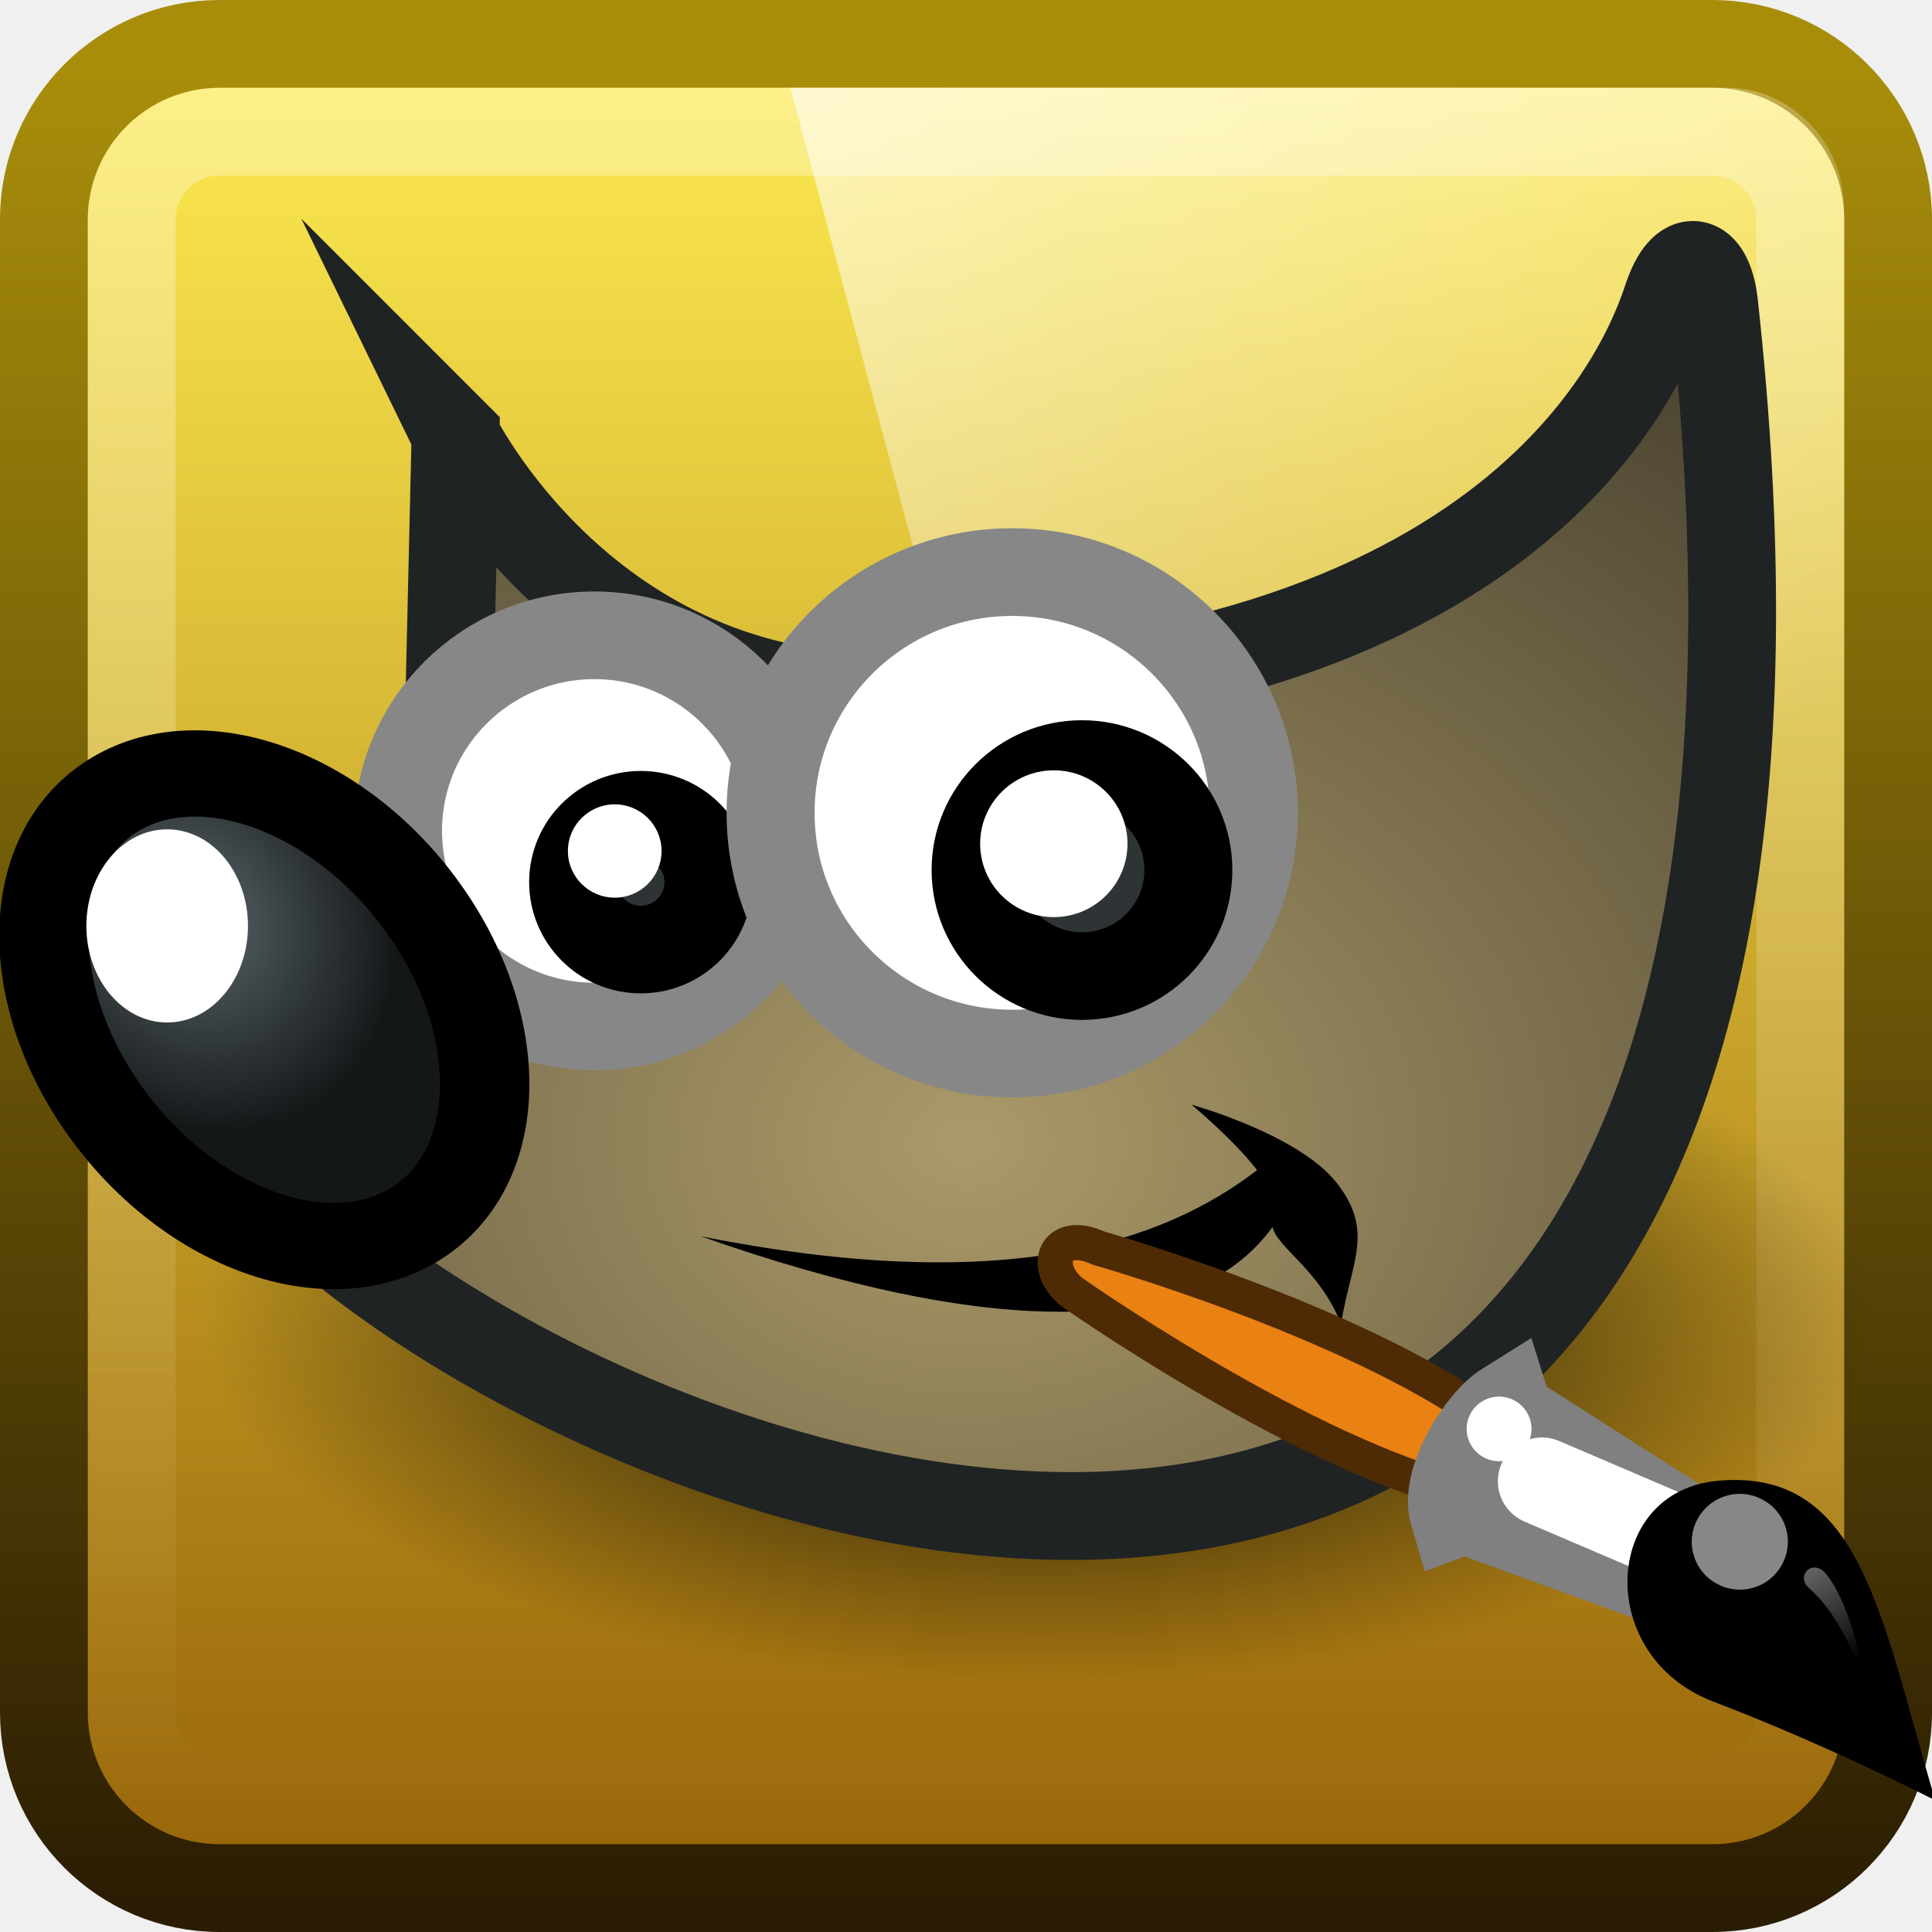
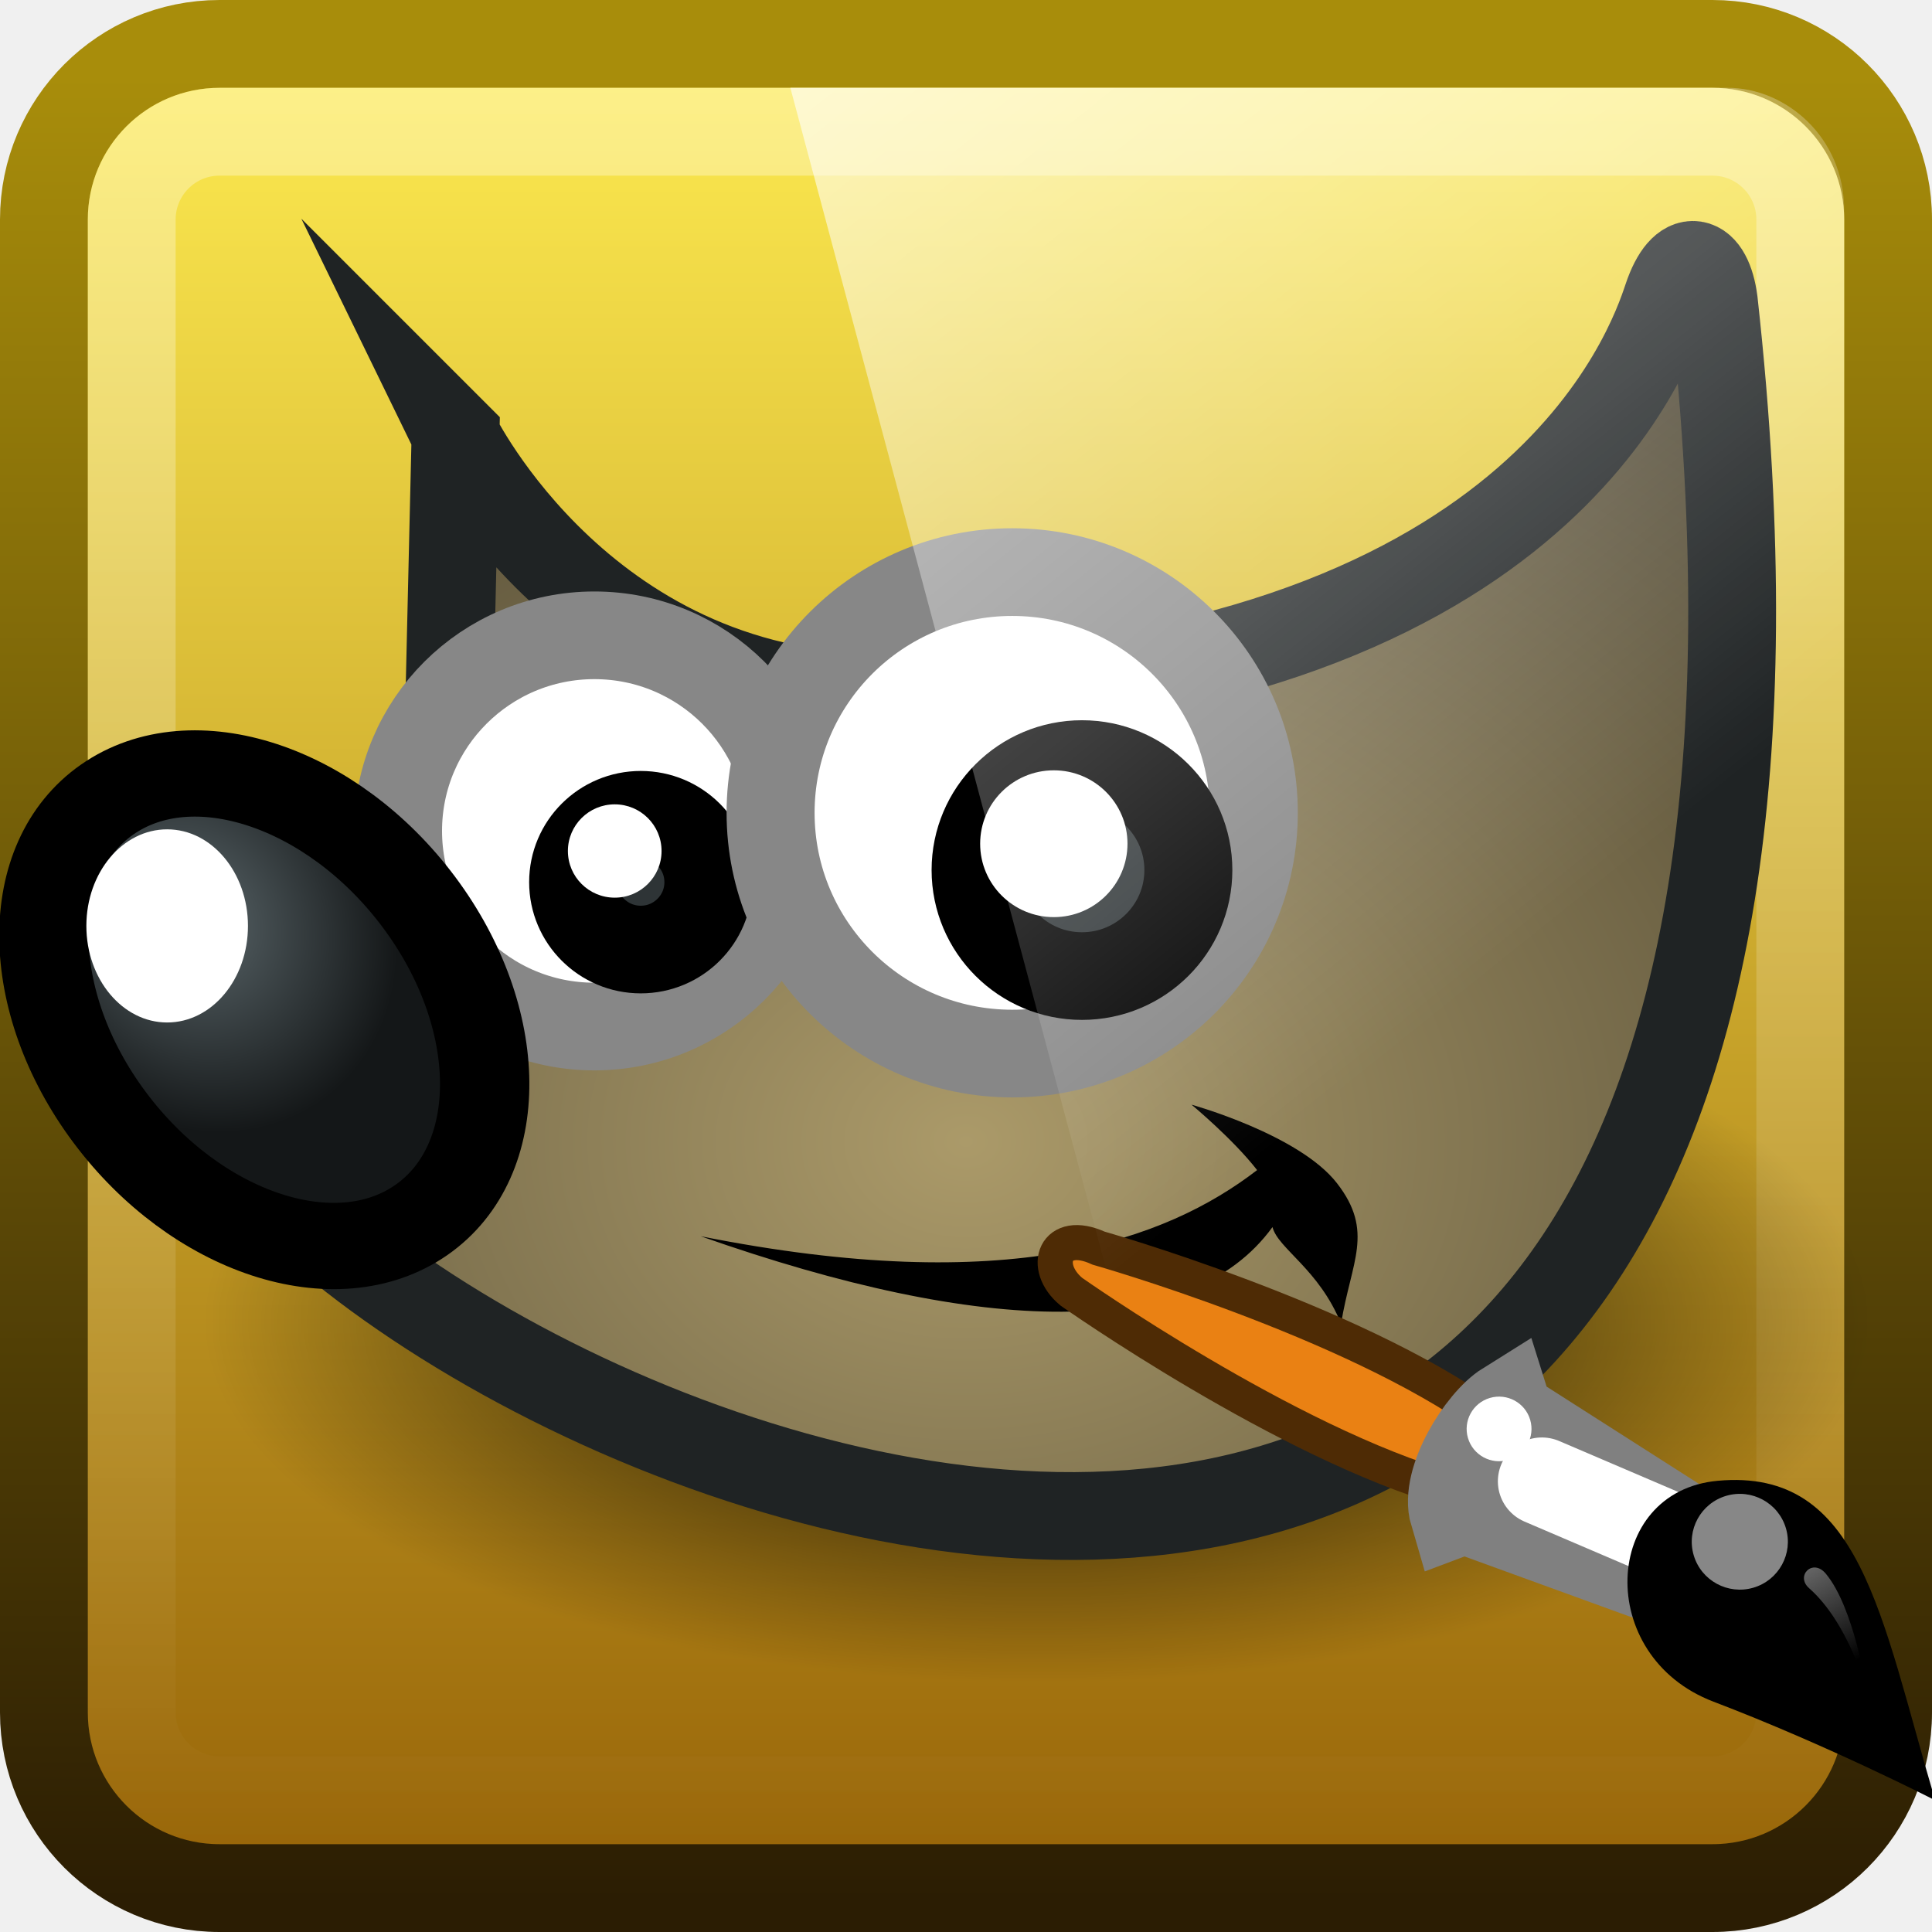
<svg xmlns="http://www.w3.org/2000/svg" xmlns:xlink="http://www.w3.org/1999/xlink" width="22" height="22" id="svg3472" version="1.1">
  <defs id="defs3474">
    <linearGradient id="linearGradient3871">
      <stop id="stop3873" offset="0" style="stop-color:#ab9a69;stop-opacity:1" />
      <stop id="stop3875" offset="1" style="stop-color:#221f19;stop-opacity:1;" />
    </linearGradient>
    <linearGradient y2="25.487" y1="-5.714" x2="31.743" x1="8.211" id="linearGradient4594-3-7" gradientUnits="userSpaceOnUse">
      <stop id="stop37-5-1-3-5" stop-color="#fff" offset="0" />
      <stop id="stop39-0-2" stop-opacity="0" stop-color="#fff" offset="1" />
    </linearGradient>
    <linearGradient xlink:href="#linearGradient4050" id="linearGradient3120" gradientUnits="userSpaceOnUse" gradientTransform="matrix(0.5395049,0,0,0.6116101,-1.971527,1027.933)" x1="22.44" y1="4.894" x2="22.44" y2="38.217" />
    <linearGradient id="linearGradient4050">
      <stop id="stop4052" offset="0" style="stop-color:#ffffff;stop-opacity:0.669;" />
      <stop id="stop4054" offset="1" style="stop-color:#ffffff;stop-opacity:0;" />
    </linearGradient>
    <linearGradient xlink:href="#linearGradient4282-3-1" id="linearGradient3132-3" gradientUnits="userSpaceOnUse" gradientTransform="matrix(0.4949416,0,0,0.4949416,21.75217,532.6437)" x1="30" y1="1007.362" x2="30" y2="1052.362" />
    <linearGradient id="linearGradient4282-3-1">
      <stop id="stop4284-3-4" offset="0" style="stop-color:#fce94f;stop-opacity:1;" />
      <stop id="stop4286-2-0" offset="1" style="stop-color:#8f5902;stop-opacity:1;" />
    </linearGradient>
    <linearGradient xlink:href="#linearGradient3899-9-5" id="linearGradient3134-2" gradientUnits="userSpaceOnUse" gradientTransform="matrix(0.4949416,0,0,0.4949416,21.75217,532.6437)" x1="10" y1="1007.362" x2="10" y2="1049.336" />
    <linearGradient id="linearGradient3899-9-5">
      <stop style="stop-color:#a88d0b;stop-opacity:1" offset="0" id="stop3901-3-0" />
      <stop style="stop-color:#2b1d03;stop-opacity:1" offset="1" id="stop3903-6-5" />
    </linearGradient>
    <linearGradient xlink:href="#linearGradient4594-3-7" id="linearGradient3878" gradientUnits="userSpaceOnUse" gradientTransform="matrix(0.5155929,0,0,0.5479456,-0.1393063,1028.074)" x1="8.211" y1="-5.714" x2="31.743" y2="25.487" />
    <linearGradient id="linearGradient6482">
      <stop style="stop-color:black;stop-opacity:1;" offset="0" id="stop6484" />
      <stop style="stop-color:black;stop-opacity:1;" offset="1" id="stop6486" />
    </linearGradient>
    <linearGradient id="linearGradient2446">
      <stop style="stop-color:#ffffff;stop-opacity:1;" offset="0" id="stop2448" />
      <stop style="stop-color:#ffffff;stop-opacity:0;" offset="1" id="stop2450" />
    </linearGradient>
    <linearGradient id="linearGradient6492">
      <stop style="stop-color:black;stop-opacity:1;" offset="0" id="stop6494" />
      <stop style="stop-color:black;stop-opacity:0;" offset="1" id="stop6496" />
    </linearGradient>
    <linearGradient id="linearGradient8542-3">
      <stop style="stop-color:#5b676b;stop-opacity:1;" offset="0" id="stop8544-3" />
      <stop style="stop-color:#141718;stop-opacity:1;" offset="1" id="stop8546-1" />
    </linearGradient>
    <radialGradient xlink:href="#linearGradient6492" id="radialGradient4270" gradientUnits="userSpaceOnUse" gradientTransform="matrix(1,0,0,0.284247,0,24.29088)" cx="23" cy="33.938" fx="23" fy="33.938" r="18.25" />
-     <linearGradient xlink:href="#linearGradient6482" id="linearGradient4274" gradientUnits="userSpaceOnUse" gradientTransform="matrix(0.678869,0,0,0.676393,-2.25363,-1.189342)" x1="32.35" y1="28.083" x2="21.213" y2="30.293" />
    <radialGradient xlink:href="#linearGradient8542-3" id="radialGradient4280" gradientUnits="userSpaceOnUse" gradientTransform="matrix(0.916159,0.09318684,-0.108765,1.069309,3.253668,-3.029272)" cx="6.024" cy="25.271" fx="6.024" fy="25.271" r="4.831" />
-     <linearGradient xlink:href="#linearGradient2446" id="linearGradient4290" gradientUnits="userSpaceOnUse" gradientTransform="matrix(0.755165,0.395143,-0.395143,0.755165,-25.91245,6.532586)" x1="13.236" y1="37.752" x2="7.752" y2="42.282" />
-     <radialGradient xlink:href="#linearGradient3871" id="radialGradient5195" gradientUnits="userSpaceOnUse" gradientTransform="matrix(1.356817,-4.1277931e-8,3.257645e-8,1.070797,-13.68702,-10.78043)" cx="21.127" cy="26.419" fx="21.127" fy="26.419" r="19.229" />
    <linearGradient xlink:href="#linearGradient6482" id="linearGradient3069" gradientUnits="userSpaceOnUse" gradientTransform="matrix(0.5203954,0,0,0.5184974,-2.208975,1029.029)" x1="32.35" y1="28.083" x2="21.213" y2="30.293" />
    <radialGradient xlink:href="#linearGradient3871" id="radialGradient3072" gradientUnits="userSpaceOnUse" gradientTransform="matrix(1.040085,-3.164211e-8,2.4971882e-8,0.8208326,-10.97338,1021.677)" cx="21.127" cy="26.419" fx="21.127" fy="26.419" r="19.229" />
    <linearGradient xlink:href="#linearGradient2446" id="linearGradient3088" gradientUnits="userSpaceOnUse" gradientTransform="matrix(0.755165,0.395143,-0.395143,0.755165,-25.91245,6.532586)" x1="13.236" y1="37.752" x2="7.752" y2="42.282" />
  </defs>
  <g id="capa1" transform="translate(0,-1030.362)">
    <rect style="color:black;fill:url(#linearGradient3132-3);fill-opacity:1;fill-rule:nonzero;stroke:url(#linearGradient3134-2);stroke-width:1;stroke-linecap:butt;stroke-linejoin:miter;stroke-miterlimit:4;stroke-opacity:1;stroke-dasharray:none;stroke-dashoffset:0;marker:none;visibility:visible;display:inline;overflow:visible;enable-background:accumulate" id="rect3874" width="21" height="21" x="0.5" y="1030.862" ry="2" rx="2" />
-     <path style="opacity:0.99;fill:url(#linearGradient3878)" d="m 9,1031.362 10.671,0 c 0.664,0 1.329,0.562 1.329,1.391 l 0,18.61 -6.653,0 -5.347,-20 z" id="path57-5-0" />
    <rect width="19" height="19" ry="1" x="1.5" y="1031.862" id="rect4513" style="opacity:0.5;fill:none;stroke:url(#linearGradient3120);stroke-width:1;stroke-miterlimit:4;stroke-opacity:1;stroke-dasharray:none" rx="1" />
    <rect style="fill:#eeeeec;fill-opacity:1;fill-rule:nonzero;stroke:none;stroke-width:2;marker:none;visibility:visible;display:none;overflow:visible;enable-background:accumulate" id="rect6282" width="256" height="256" x="34.41" y="887.362" />
    <rect y="907.359" x="310.473" height="48" width="48" id="rect6284" style="fill:#eeeeec;fill-opacity:1;fill-rule:nonzero;stroke:none;stroke-width:2;marker:none;visibility:visible;display:none;overflow:visible;enable-background:accumulate" />
    <rect style="fill:#eeeeec;fill-opacity:1;fill-rule:nonzero;stroke:none;stroke-width:2;marker:none;visibility:visible;display:none;overflow:visible;enable-background:accumulate" id="rect6592" width="32" height="32" x="317.41" y="983.359" />
    <rect y="1034.421" x="317.41" height="22" width="22" id="rect6749" style="fill:#eeeeec;fill-opacity:1;fill-rule:nonzero;stroke:none;stroke-width:2;marker:none;visibility:visible;display:none;overflow:visible;enable-background:accumulate" />
    <rect style="fill:#eeeeec;fill-opacity:1;fill-rule:nonzero;stroke:none;stroke-width:2;marker:none;visibility:visible;display:none;overflow:visible;enable-background:accumulate" id="rect6833" width="16" height="16" x="317.41" y="1076.362" />
    <rect style="fill:#eeeeec;fill-opacity:1;fill-rule:nonzero;stroke:none;stroke-width:2;marker:none;visibility:visible;display:none;overflow:visible;enable-background:accumulate" id="rect5028" width="24" height="24" x="316.367" y="1033.316" />
    <text id="context" y="848.362" x="35.41" style="font-size:20px;font-style:normal;font-variant:normal;font-weight:normal;font-stretch:normal;text-align:start;line-height:125%;writing-mode:lr-tb;text-anchor:start;fill:black;fill-opacity:1;stroke:none;display:none;enable-background:new;font-family:Trebuchet MS;-inkscape-font-specification:Trebuchet MS" xml:space="preserve">
      <tspan y="848.362" x="35.41" id="tspan16843">apps</tspan>
    </text>
    <text id="icon-name" y="848.362" x="173.41" style="font-size:20px;font-style:normal;font-variant:normal;font-weight:normal;font-stretch:normal;text-align:start;line-height:125%;writing-mode:lr-tb;text-anchor:start;fill:black;fill-opacity:1;stroke:none;display:none;enable-background:new;font-family:Trebuchet MS;-inkscape-font-specification:Trebuchet MS" xml:space="preserve">
      <tspan y="848.362" x="173.41" id="tspan16847">gimp</tspan>
    </text>
    <g id="g3075">
-       <path transform="matrix(0.5203954,0,0,0.7933637,-0.1474015,1018.485)" d="m 41.25,33.938 a 18.25,5.188 0 1 1 -36.5,0 18.25,5.188 0 1 1 36.5,0 z" id="path6490" style="fill:url(#radialGradient4270);fill-opacity:1;fill-rule:evenodd;stroke:none;stroke-width:1;marker:none;visibility:visible;display:inline;overflow:visible" />
+       <path transform="matrix(0.5203954,0,0,0.7933637,-0.1474015,1018.485)" d="m 41.25,33.938 c 0,2.865 -8.171,5.188 -18.25,5.188 -10.079,0 -18.25,-2.323 -18.25,-5.188 0,-2.865 8.171,-5.188 18.25,-5.188 10.079,0 18.25,2.323 18.25,5.188 z" id="path6490" style="fill:url(#radialGradient4270);fill-opacity:1;fill-rule:evenodd;stroke:none;stroke-width:1;marker:none;visibility:visible;display:inline;overflow:visible" />
      <path id="path7016" d="m 5.186,1035.314 c 0,0 1.496,3.073 4.995,2.987 7.334,-0.183 8.62,-3.995 8.804,-4.545 0.184,-0.55 0.466,-0.467 0.531,0.042 2.392,21.631 -16.599,12.35 -17.273,8.666 3.772,-1.1 2.852,-3.208 2.852,-3.208 l 0.092,-3.941 z" style="fill:url(#radialGradient3072);fill-opacity:1;fill-rule:evenodd;stroke:#1f2324;stroke-width:1;stroke-linecap:butt;stroke-linejoin:miter;stroke-miterlimit:10;stroke-opacity:1;stroke-dasharray:none;stroke-dashoffset:0;marker:none;visibility:visible;display:inline;overflow:visible" />
      <path id="path7018" d="m 7.977,1044.439 c 3.507,0.699 5.293,0.051 6.338,-0.753 -0.276,-0.355 -0.747,-0.745 -0.747,-0.745 0,0 1.225,0.339 1.656,0.894 0.43,0.553 0.16,0.894 0.047,1.601 -0.251,-0.622 -0.718,-0.855 -0.781,-1.101 -0.94,1.295 -3.282,1.241 -6.512,0.104 z" style="fill:url(#linearGradient3069);fill-opacity:1;fill-rule:evenodd;stroke:none;stroke-width:1;marker:none;visibility:visible;display:inline;overflow:visible" />
-       <path transform="matrix(0.7025917,0,0,0.7000501,-42.0429,1024.537)" d="m 72.655,21.837 a 3.182,3.182 0 1 1 -6.364,0 3.182,3.182 0 1 1 6.364,0 z" id="path4357" style="fill:white;fill-opacity:1;fill-rule:evenodd;stroke:#878787;stroke-width:1.426;stroke-linecap:butt;stroke-linejoin:miter;stroke-miterlimit:10;stroke-opacity:1;stroke-dasharray:none;stroke-dashoffset:0;marker:none;visibility:visible;display:inline;overflow:visible" />
-       <path transform="matrix(0.4064698,-0.2831836,0.2932397,0.3925301,-7.454035,1032.899)" d="m 10.43,27.229 a 4.331,6.099 0 1 1 -8.662,0 4.331,6.099 0 1 1 8.662,0 z" id="path7023" style="fill:url(#radialGradient4280);fill-opacity:1;fill-rule:evenodd;stroke:black;stroke-width:2.03;stroke-linecap:butt;stroke-linejoin:miter;stroke-miterlimit:10;stroke-opacity:1;stroke-dasharray:none;stroke-dashoffset:0;marker:none;visibility:visible;display:inline;overflow:visible" />
-       <path style="fill:#2e3436;fill-opacity:1;fill-rule:evenodd;stroke:black;stroke-width:2.989;stroke-linecap:butt;stroke-linejoin:miter;stroke-miterlimit:10;stroke-opacity:1;stroke-dasharray:none;stroke-dashoffset:0;marker:none;visibility:visible;display:inline;overflow:visible" id="path4359" d="m 24.042,21.837 a 2.298,2.298 0 1 1 -4.596,0 2.298,2.298 0 1 1 4.596,0 z" transform="matrix(0.335124,0,0,0.3339018,0.00943658,1033.116)" />
-       <path transform="matrix(0.5203954,0,0,0.5184974,-0.2124505,1028.85)" d="m 5.834,23.251 a 1.768,2.121 0 1 1 -3.536,0 1.768,2.121 0 1 1 3.536,0 z" id="path7027" style="fill:white;fill-opacity:1;fill-rule:evenodd;stroke:none;stroke-width:1;marker:none;visibility:visible;display:inline;overflow:visible" />
-       <path style="fill:white;fill-opacity:1;fill-rule:evenodd;stroke:none;stroke-width:1;marker:none;visibility:visible;display:inline;overflow:visible" id="path4361" d="m 23.158,20.953 a 1.768,1.768 0 1 1 -3.536,0 1.768,1.768 0 1 1 3.536,0 z" transform="matrix(0.3016114,0,0,0.3005115,0.5485391,1033.756)" />
-       <path style="fill:white;fill-opacity:1;fill-rule:evenodd;stroke:#878787;stroke-width:1.159;stroke-linecap:butt;stroke-linejoin:miter;stroke-miterlimit:10;stroke-opacity:1;stroke-dasharray:none;stroke-dashoffset:0;marker:none;visibility:visible;display:inline;overflow:visible" id="path7030" d="m 72.655,21.837 a 3.182,3.182 0 1 1 -6.364,0 3.182,3.182 0 1 1 6.364,0 z" transform="matrix(0.8646299,0,0,0.8615173,-48.5424,1020.805)" />
-       <path transform="matrix(0.5272085,0,0,0.5252857,0.8569876,1028.799)" d="m 24.042,21.837 a 2.298,2.298 0 1 1 -4.596,0 2.298,2.298 0 1 1 4.596,0 z" id="path7032" style="fill:#2e3436;fill-opacity:1;fill-rule:evenodd;stroke:black;stroke-width:1.9;stroke-linecap:butt;stroke-linejoin:miter;stroke-miterlimit:10;stroke-opacity:1;stroke-dasharray:none;stroke-dashoffset:0;marker:none;visibility:visible;display:inline;overflow:visible" />
-       <path transform="matrix(0.4744884,0,0,0.4727573,1.850703,1030.064)" d="m 23.158,20.953 a 1.768,1.768 0 1 1 -3.536,0 1.768,1.768 0 1 1 3.536,0 z" id="path7034" style="fill:white;fill-opacity:1;fill-rule:evenodd;stroke:none;stroke-width:1;marker:none;visibility:visible;display:inline;overflow:visible" />
+       <path transform="matrix(0.7025917,0,0,0.7000501,-42.0429,1024.537)" d="m 72.655,21.837 c 0,1.757 -1.425,3.182 -3.182,3.182 -1.757,0 -3.182,-1.425 -3.182,-3.182 0,-1.757 1.425,-3.182 3.182,-3.182 1.757,0 3.182,1.425 3.182,3.182 z" id="path4357" style="fill:white;fill-opacity:1;fill-rule:evenodd;stroke:#878787;stroke-width:1.426;stroke-linecap:butt;stroke-linejoin:miter;stroke-miterlimit:10;stroke-opacity:1;stroke-dasharray:none;stroke-dashoffset:0;marker:none;visibility:visible;display:inline;overflow:visible" />
+       <path transform="matrix(0.4064698,-0.2831836,0.2932397,0.3925301,-7.454035,1032.899)" d="m 10.43,27.229 c 0,3.368 -1.939,6.099 -4.331,6.099 -2.392,0 -4.331,-2.731 -4.331,-6.099 0,-3.368 1.939,-6.099 4.331,-6.099 2.392,0 4.331,2.731 4.331,6.099 z" id="path7023" style="fill:url(#radialGradient4280);fill-opacity:1;fill-rule:evenodd;stroke:black;stroke-width:2.03;stroke-linecap:butt;stroke-linejoin:miter;stroke-miterlimit:10;stroke-opacity:1;stroke-dasharray:none;stroke-dashoffset:0;marker:none;visibility:visible;display:inline;overflow:visible" />
+       <path style="fill:#2e3436;fill-opacity:1;fill-rule:evenodd;stroke:black;stroke-width:2.989;stroke-linecap:butt;stroke-linejoin:miter;stroke-miterlimit:10;stroke-opacity:1;stroke-dasharray:none;stroke-dashoffset:0;marker:none;visibility:visible;display:inline;overflow:visible" id="path4359" d="m 24.042,21.837 c 0,1.269 -1.029,2.298 -2.298,2.298 -1.269,0 -2.298,-1.029 -2.298,-2.298 0,-1.269 1.029,-2.298 2.298,-2.298 1.269,0 2.298,1.029 2.298,2.298 z" transform="matrix(0.335124,0,0,0.3339018,0.00943658,1033.116)" />
+       <path transform="matrix(0.5203954,0,0,0.5184974,-0.2124505,1028.85)" d="m 5.834,23.251 c 0,1.172 -0.791,2.121 -1.768,2.121 -0.976,0 -1.768,-0.95 -1.768,-2.121 0,-1.172 0.791,-2.121 1.768,-2.121 0.976,0 1.768,0.95 1.768,2.121 z" id="path7027" style="fill:white;fill-opacity:1;fill-rule:evenodd;stroke:none;stroke-width:1;marker:none;visibility:visible;display:inline;overflow:visible" />
+       <path style="fill:white;fill-opacity:1;fill-rule:evenodd;stroke:none;stroke-width:1;marker:none;visibility:visible;display:inline;overflow:visible" id="path4361" d="m 23.158,20.953 c 0,0.976 -0.791,1.768 -1.768,1.768 -0.976,0 -1.768,-0.791 -1.768,-1.768 0,-0.976 0.791,-1.768 1.768,-1.768 0.976,0 1.768,0.791 1.768,1.768 z" transform="matrix(0.3016114,0,0,0.3005115,0.5485391,1033.756)" />
+       <path style="fill:white;fill-opacity:1;fill-rule:evenodd;stroke:#878787;stroke-width:1.159;stroke-linecap:butt;stroke-linejoin:miter;stroke-miterlimit:10;stroke-opacity:1;stroke-dasharray:none;stroke-dashoffset:0;marker:none;visibility:visible;display:inline;overflow:visible" id="path7030" d="m 72.655,21.837 c 0,1.757 -1.425,3.182 -3.182,3.182 -1.757,0 -3.182,-1.425 -3.182,-3.182 0,-1.757 1.425,-3.182 3.182,-3.182 1.757,0 3.182,1.425 3.182,3.182 z" transform="matrix(0.8646299,0,0,0.8615173,-48.5424,1020.805)" />
+       <path transform="matrix(0.5272085,0,0,0.5252857,0.8569876,1028.799)" d="m 24.042,21.837 c 0,1.269 -1.029,2.298 -2.298,2.298 -1.269,0 -2.298,-1.029 -2.298,-2.298 0,-1.269 1.029,-2.298 2.298,-2.298 1.269,0 2.298,1.029 2.298,2.298 z" id="path7032" style="fill:#2e3436;fill-opacity:1;fill-rule:evenodd;stroke:black;stroke-width:1.9;stroke-linecap:butt;stroke-linejoin:miter;stroke-miterlimit:10;stroke-opacity:1;stroke-dasharray:none;stroke-dashoffset:0;marker:none;visibility:visible;display:inline;overflow:visible" />
+       <path transform="matrix(0.4744884,0,0,0.4727573,1.850703,1030.064)" d="m 23.158,20.953 c 0,0.976 -0.791,1.768 -1.768,1.768 -0.976,0 -1.768,-0.791 -1.768,-1.768 0,-0.976 0.791,-1.768 1.768,-1.768 0.976,0 1.768,0.791 1.768,1.768 z" id="path7034" style="fill:white;fill-opacity:1;fill-rule:evenodd;stroke:none;stroke-width:1;marker:none;visibility:visible;display:inline;overflow:visible" />
    </g>
    <g id="g8463" transform="matrix(-0.0597685,-0.2021433,0.2028838,-0.05955048,10.64878,1044.244)">
      <path id="path6937" d="m -21.867,22.47 3.168,2.994 C -11.529,19.91 -3.993,7.998 -3.993,7.998 -2.293,6.049 -4.081,4.749 -5.84,5.927 c 0,0 -11.143,8.803 -16.027,16.542 z" style="fill:#ea8113;fill-opacity:1;fill-rule:nonzero;stroke:#4e2b05;stroke-width:1.895;stroke-linecap:round;stroke-linejoin:miter;stroke-miterlimit:4;stroke-opacity:1;stroke-dasharray:none;stroke-dashoffset:0;marker:none;visibility:visible;display:inline;overflow:visible" />
      <path id="path6935" d="m -30.45,32.814 2.246,1.934 8.493,-7.367 0.275,-0.706 1.094,-0.018 c -0.438,-1.562 -2.942,-4.383 -4.817,-4.383 l 0.082,1.09 -0.67,0.38 -6.704,9.07 z" style="fill:black;fill-opacity:1;fill-rule:nonzero;stroke:gray;stroke-width:4.737;stroke-linecap:round;stroke-linejoin:miter;stroke-miterlimit:4;stroke-opacity:1;stroke-dasharray:none;stroke-dashoffset:0;marker:none;visibility:visible;display:inline;overflow:visible" />
      <path id="path6985" d="m -22.822,27.329 -4.365,5.266" style="fill:none;stroke:white;stroke-width:4.737;stroke-linecap:round;stroke-linejoin:round;stroke-miterlimit:4;stroke-opacity:1;stroke-dasharray:none;stroke-dashoffset:0;marker:none;visibility:visible;display:inline;overflow:visible" />
      <path id="path7040" d="m -45.341,42.77 c 10.444,0 18.37,1.244 19.871,-6.355 1.209,-6.123 -7.211,-9.057 -11.383,-3.591 -4.019,5.266 -8.488,9.946 -8.488,9.946 z" style="fill:black;fill-opacity:1;fill-rule:nonzero;stroke:none;stroke-width:0.2;marker:none;visibility:visible;display:inline;overflow:visible" />
      <path transform="matrix(2.069903,0,0,2.069903,-44.75012,-41.50978)" d="m 8.875,37.75 c 0,0.69 -0.56,1.25 -1.25,1.25 -0.69,0 -1.25,-0.56 -1.25,-1.25 0,-0.69 0.56,-1.25 1.25,-1.25 0.69,0 1.25,0.56 1.25,1.25 z" id="path6971" style="opacity:0.528;fill:white;fill-opacity:1;fill-rule:nonzero;stroke:none;stroke-width:1;marker:none;visibility:visible;display:inline;overflow:visible" />
      <path style="fill:white;fill-opacity:1;fill-rule:nonzero;stroke:none;stroke-width:1;marker:none;visibility:visible;display:inline;overflow:visible" id="path6983" d="m 8.875,37.75 c 0,0.69 -0.56,1.25 -1.25,1.25 -0.69,0 -1.25,-0.56 -1.25,-1.25 0,-0.69 0.56,-1.25 1.25,-1.25 0.69,0 1.25,0.56 1.25,1.25 z" transform="matrix(1.396669,0,0,1.396669,-30.1058,-26.80516)" />
      <path id="path7044" d="m -38.544,40.909 c 0,0 3.722,0.094 6.117,-1.412 0.847,-0.533 1.516,0.65 0.494,1.087 -2.207,0.945 -6.61,0.325 -6.61,0.325 z" style="opacity:0.428;fill:url(#linearGradient3088);fill-opacity:1;fill-rule:nonzero;stroke:none;stroke-width:1;marker:none;visibility:visible;display:inline;overflow:visible" />
    </g>
+     <path style="opacity:0.99;fill:url(#linearGradient3878)" d="m 9,1031.362 10.671,0 c 0.664,0 1.329,0.562 1.329,1.391 l 0,18.61 -6.653,0 -5.347,-20 z" id="path57-5-0" />
  </g>
</svg>
